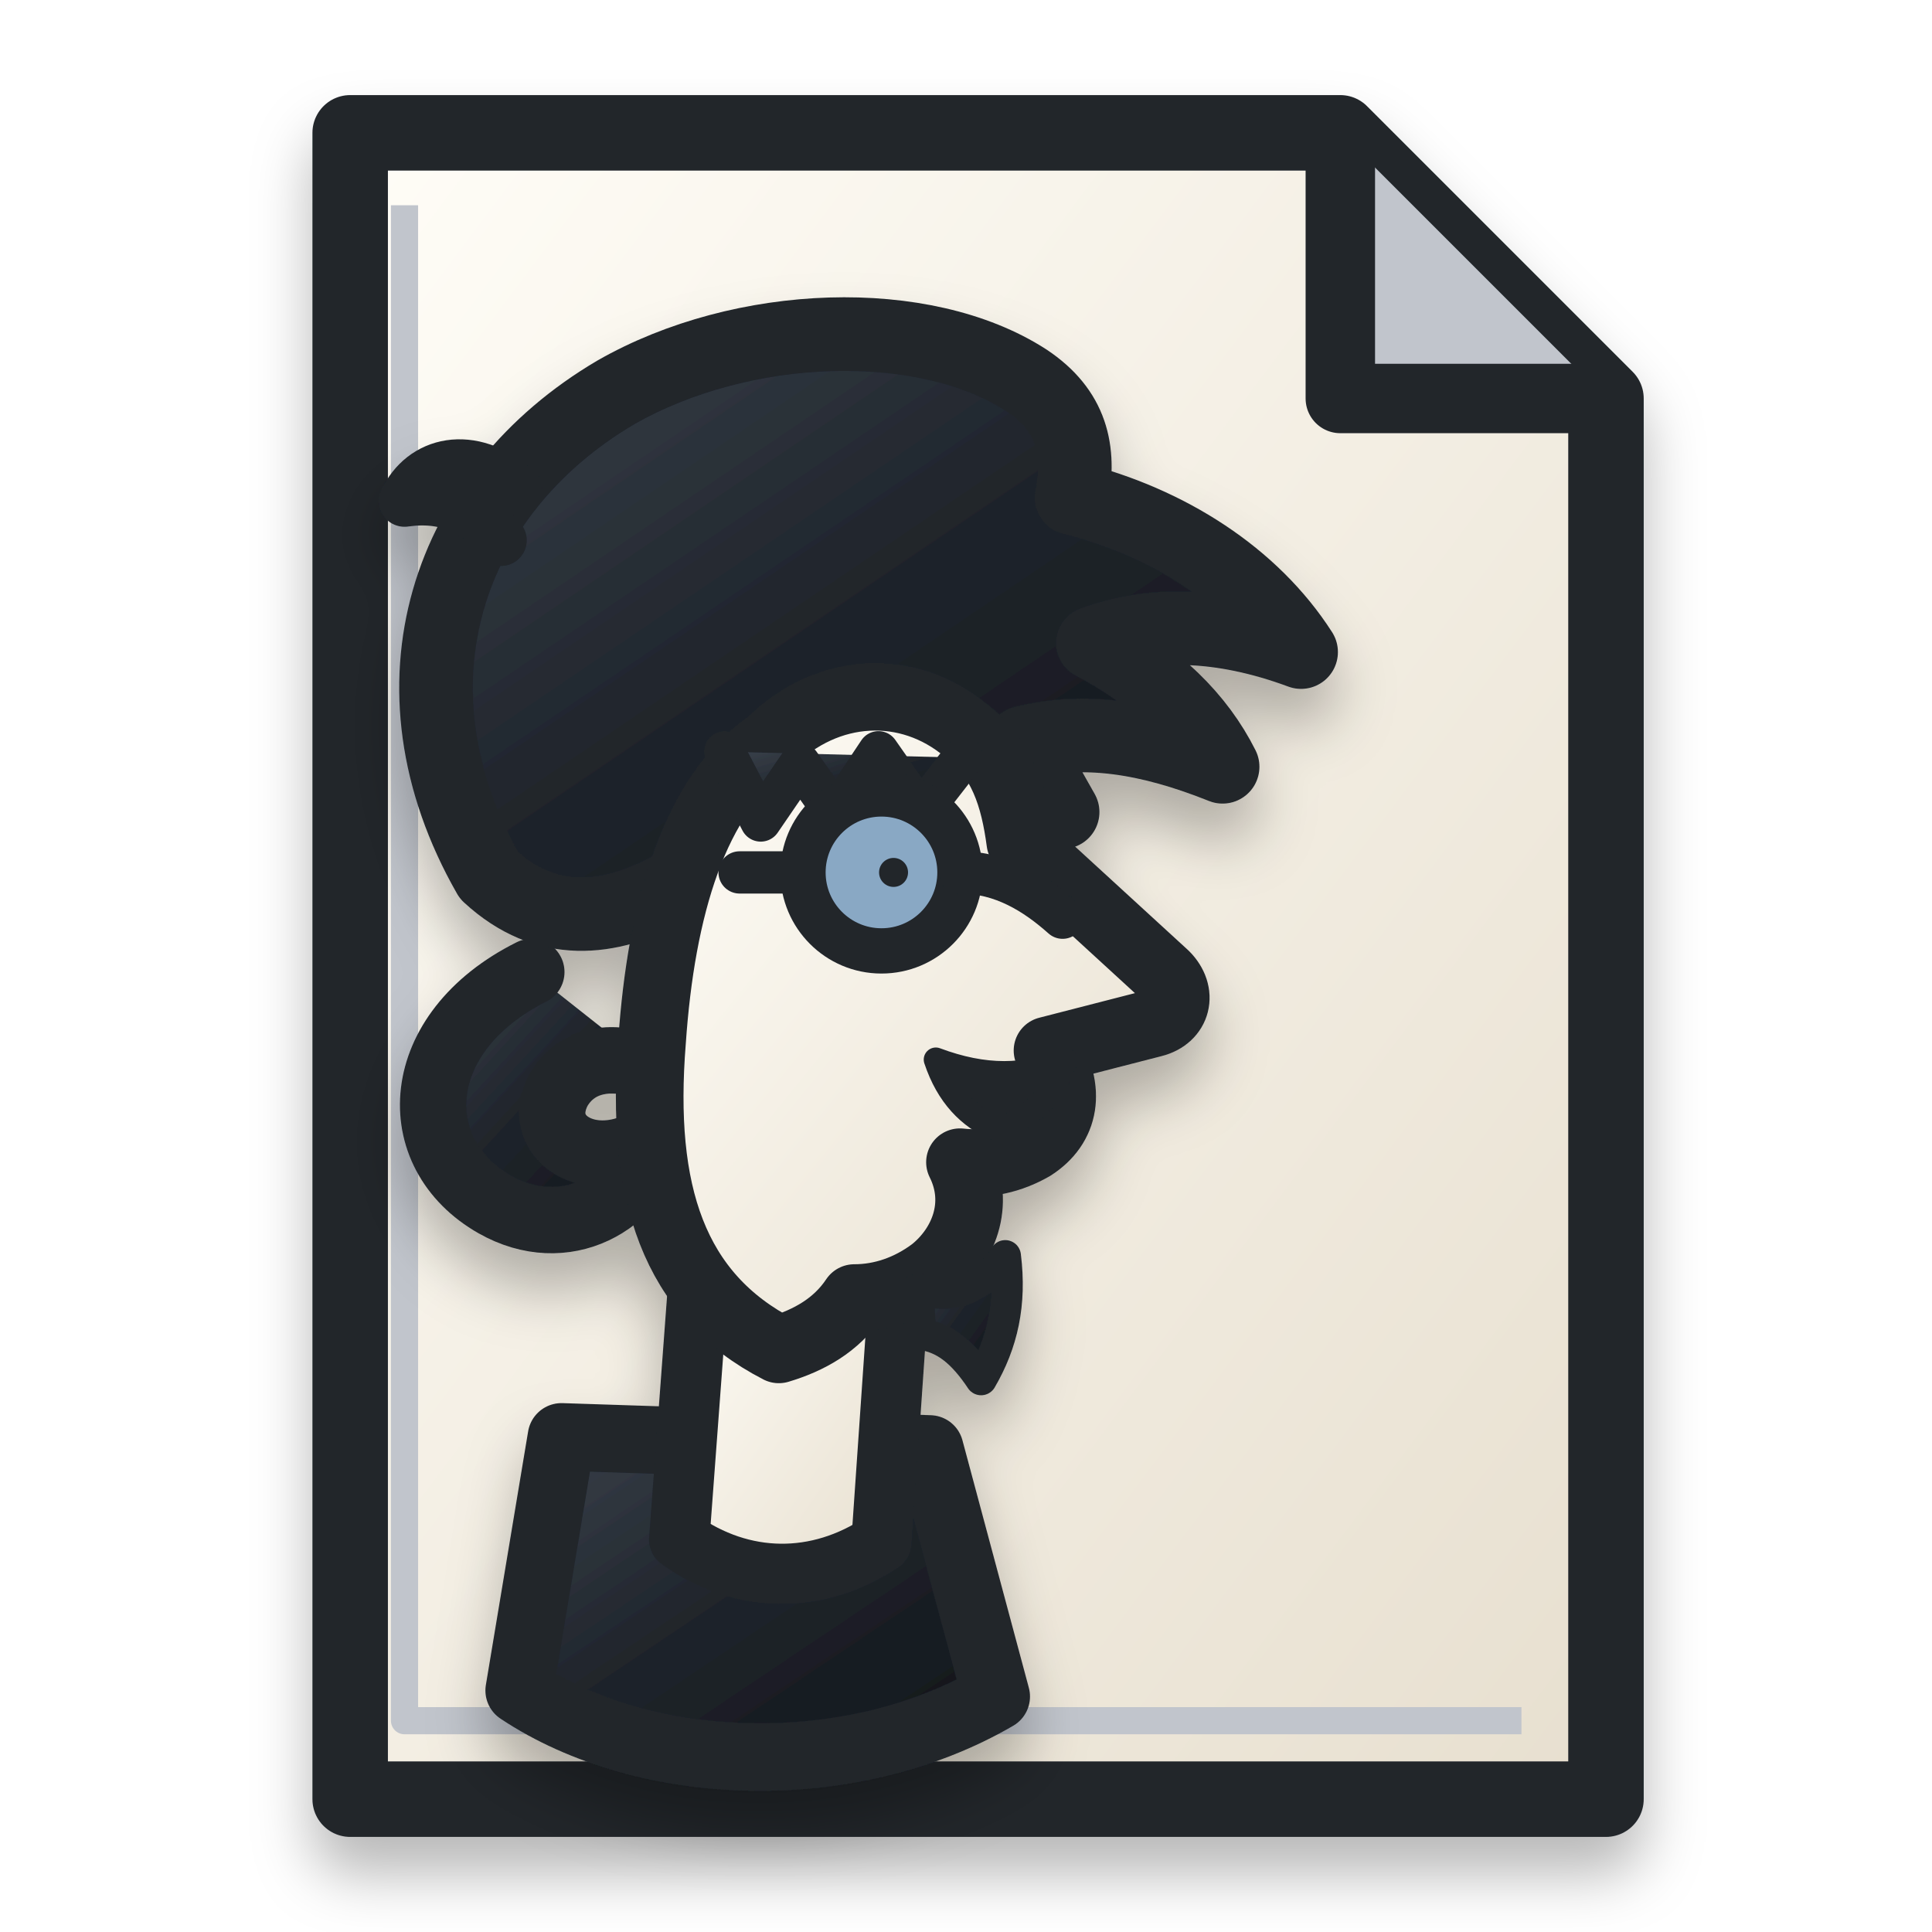
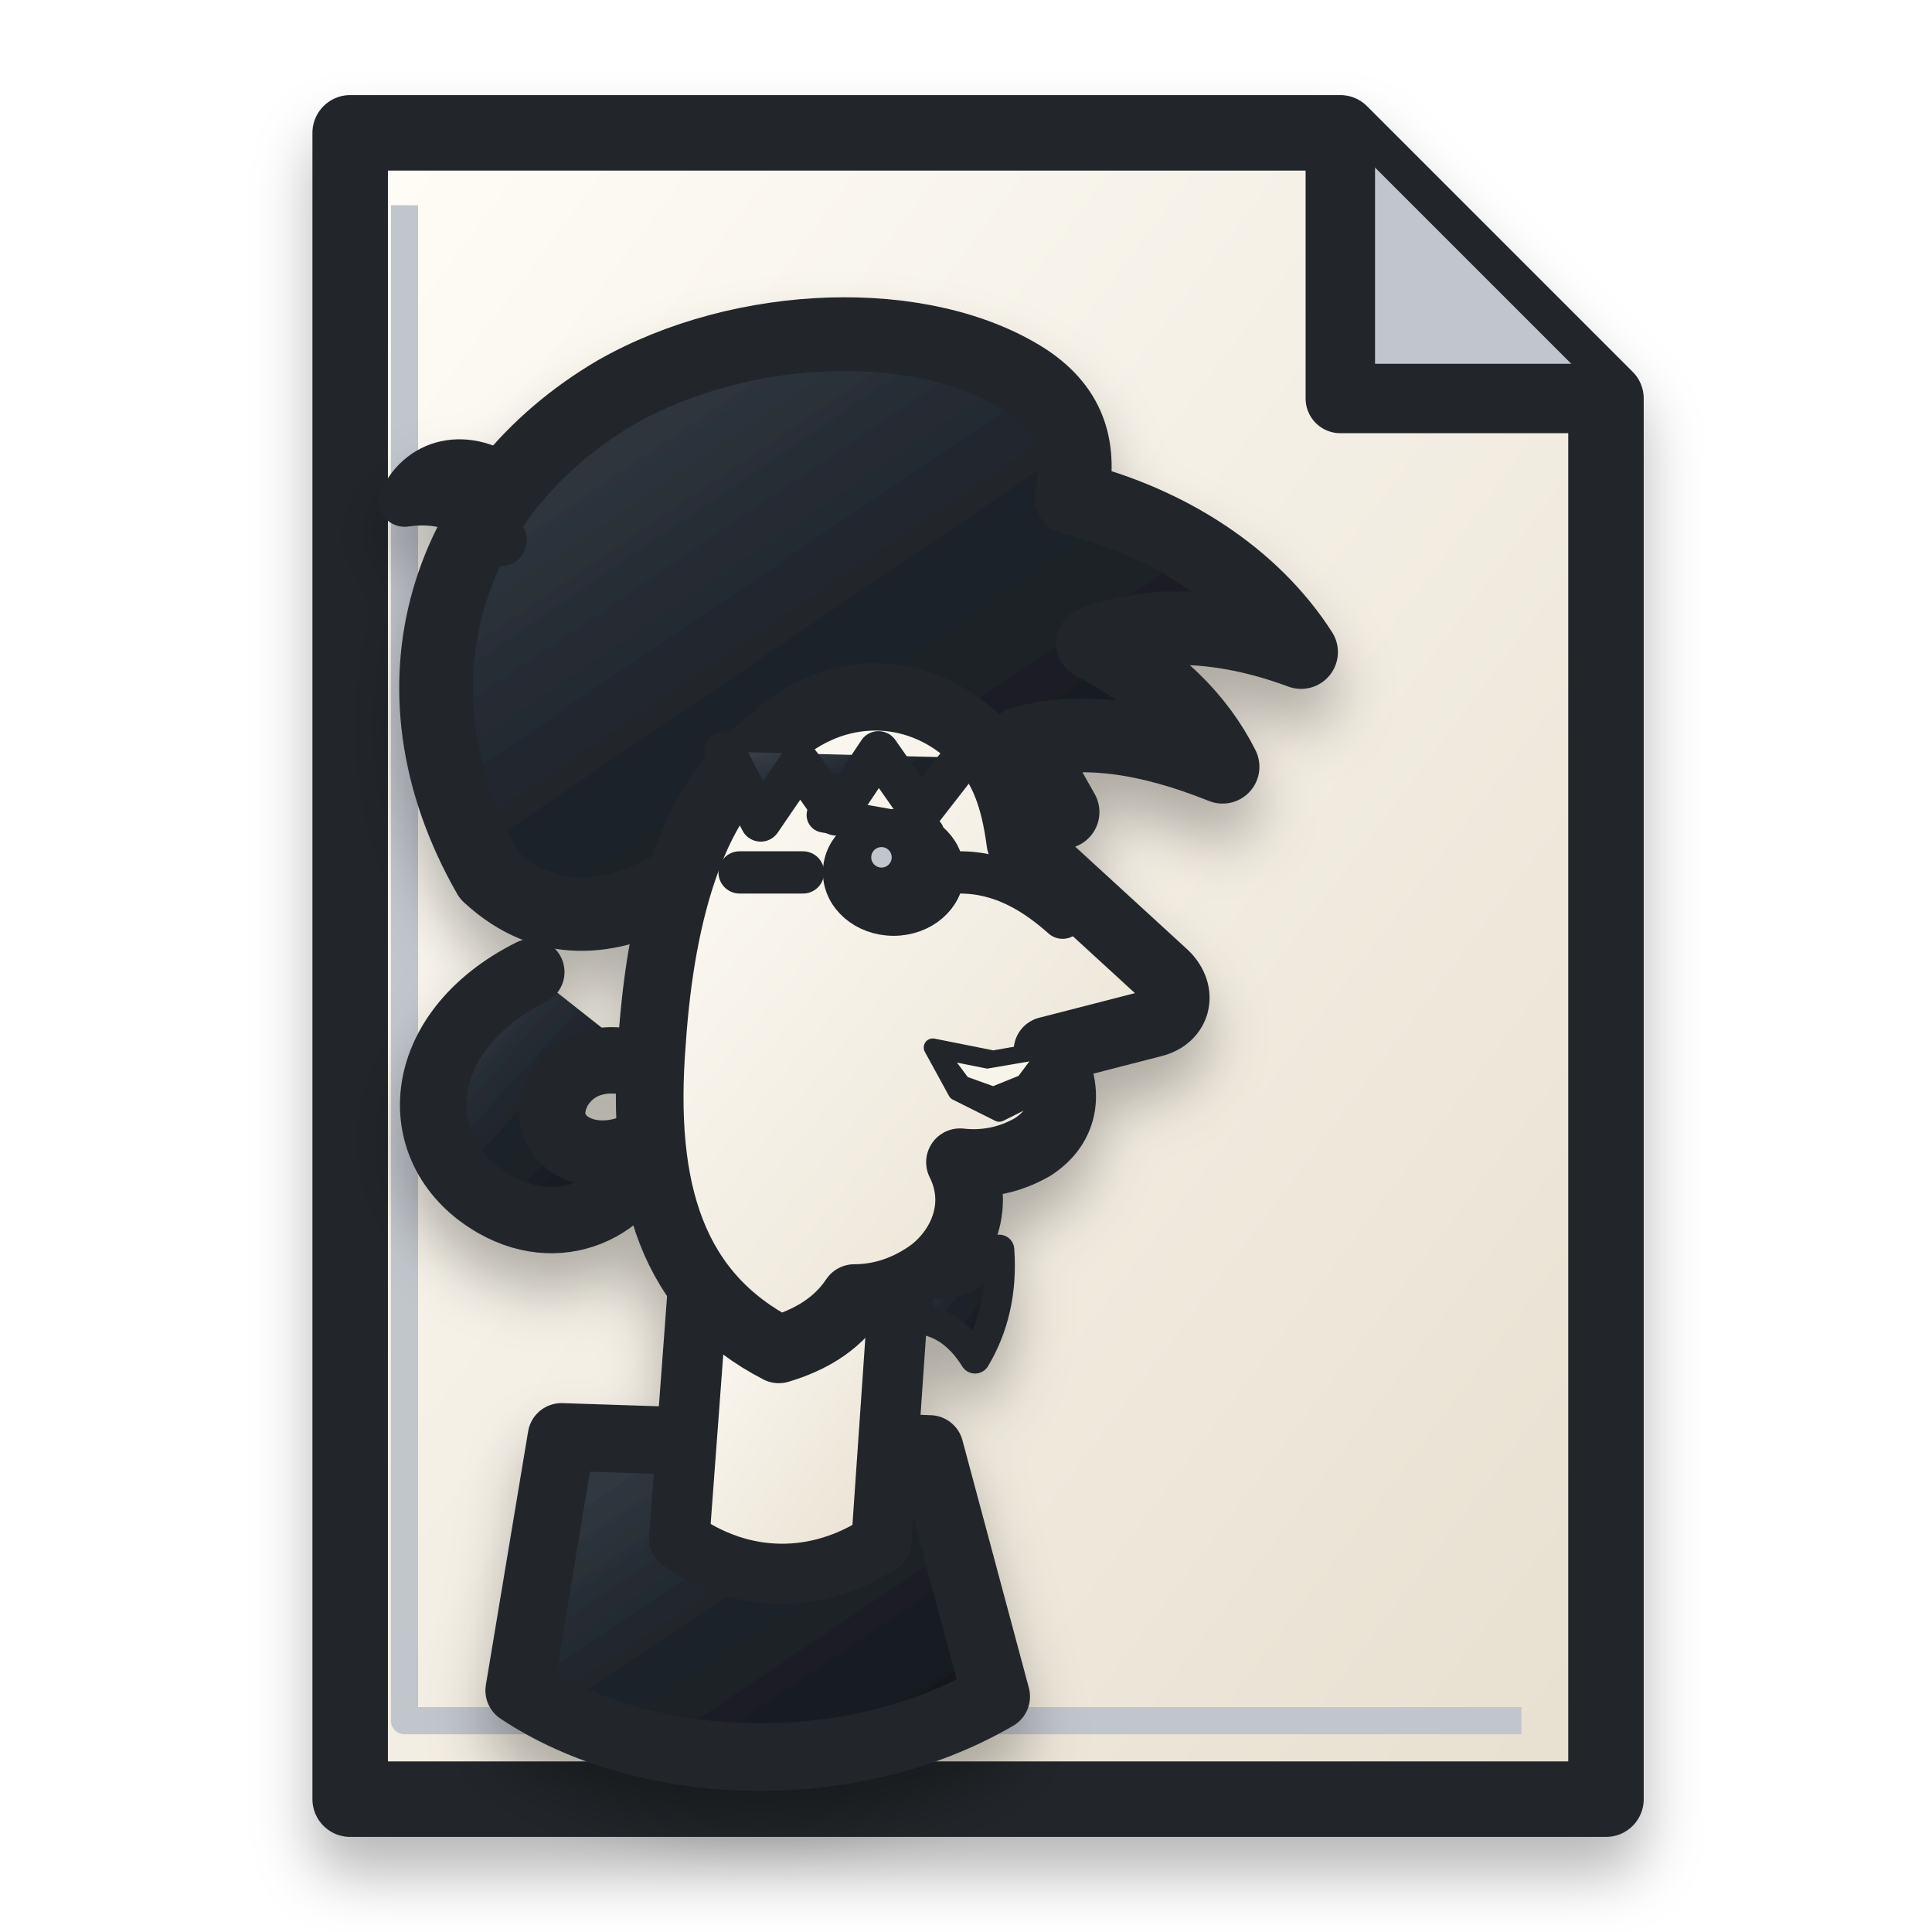
<svg xmlns="http://www.w3.org/2000/svg" width="32" height="32" viewBox="0 0 32 32">
  <defs>
    <linearGradient id="p" x1="0" y1="0" x2="1" y2="1">
      <stop stop-color="#fffdf7" />
      <stop offset="1" stop-color="#e7dfcf" />
    </linearGradient>
    <linearGradient id="i" x1="0" y1="0" x2="1" y2="1">
      <stop stop-color="#3a424c" />
      <stop offset=".45" stop-color="#20252c" />
      <stop offset="1" stop-color="#101419" />
    </linearGradient>
    <filter id="s" x="-30%" y="-30%" width="170%" height="180%">
      <feGaussianBlur in="SourceAlpha" stdDeviation=".48" />
      <feOffset dy=".62" />
      <feComponentTransfer>
        <feFuncA type="linear" slope=".28" />
      </feComponentTransfer>
      <feMerge>
        <feMergeNode />
        <feMergeNode in="SourceGraphic" />
      </feMerge>
    </filter>
  </defs>
  <g filter="url(#s)" stroke="#20252c" stroke-linejoin="round">
    <path d="M5.8 2.2h16.4l4.4 4.4v23.2H5.8Z" fill="url(#p)" stroke-width="1.25" />
    <path d="M22.2 2.2v4.4h4.4" fill="#c1c5cc" stroke-width="1.15" />
    <path d="M6.7 3.4v25.1h18.5" fill="none" stroke="#c1c5cc" stroke-width=".45" />
  </g>
  <g filter="url(#s)" stroke="#20252c" stroke-linecap="round" stroke-linejoin="round">
    <path d="M9.3 23.8 8.6 28c2.1 1.4 5.5 1.5 7.9.1l-1.1-4.1Z" fill="url(#i)" stroke-width="1.12" />
    <path d="m11.6 20.8-.35 4.7c1.05.75 2.3.75 3.35.05l.3-4.35Z" fill="url(#p)" stroke-width="1" />
    <path d="M8.8 16.1c-2 1-2.1 3-.6 3.85 1.15.65 2.35 0 2.65-1.15-.95.7-2.05.1-1.6-.75.35-.6 1.1-.6 1.7-.25" fill="url(#i)" stroke-width="1.1" />
    <path d="M8.1 14.5c-1.8-3.15-.7-6.35 2.1-8 2.1-1.2 5.1-1.3 6.8-.2.75.5.9 1.15.75 1.95 1.6.4 3 1.3 3.8 2.55-1.35-.5-2.5-.5-3.45-.15 1.05.55 1.75 1.25 2.15 2.05-1.25-.5-2.3-.65-3.3-.4l.65 1.15c-1.25-.7-2.55-1-3.9-.85-1.45 1.4-3.7 3.65-5.6 1.9Z" fill="url(#i)" stroke-width="1.22" />
    <path d="M8.55 8.1c-.75-.65-1.55-.45-1.85.2.7-.1 1.2.15 1.6.65" fill="url(#i)" stroke-width=".85" />
    <path d="M12.75 12.3c.95-.95 2.3-1 3.25-.2.6.45.8 1.1.9 1.85l2.4 2.2c.3.3.2.7-.2.8l-1.75.45c.4.65.3 1.25-.25 1.6-.35.2-.75.3-1.2.25.35.7.05 1.4-.45 1.8-.4.3-.85.45-1.3.45-.3.45-.75.7-1.25.85-1.75-.9-2.3-2.6-2.1-5.1.15-2.2.7-4.1 1.95-4.95Z" fill="url(#p)" stroke-width="1.12" />
    <path d="m12 12.45.6 1.15.65-.95.6.85.7-1.05.7 1 .7-.9" fill="url(#i)" stroke-width=".68" />
-     <circle cx="14.6" cy="14.45" r="1.3" fill="#89a8c4" stroke-width=".75" />
+     <path d="m13.65 13.5 1.7.3" fill="none" stroke-width=".58" />
+     <ellipse cx="14.8" cy="14.45" rx=".86" ry=".74" fill="#20252c" stroke-width=".62" />
    <path d="M13.3 14.45h-1.05m3.65 0c.7 0 1.25.35 1.7.75" fill="none" stroke-width=".7" />
-     <circle cx="14.8" cy="14.45" r=".24" fill="#20252c" stroke="none" />
-     <path d="M15.5 17.55c.8.3 1.5.3 2.15 0-.2.65-.7 1.05-1.15 1.15-.45-.2-.8-.55-1-1.15Z" fill="#20252c" stroke-width=".4" />
-     <path d="M15.2 21.35c.6.2 1.1-.05 1.45-.55.1.8-.05 1.45-.4 2.05-.3-.45-.6-.7-1-.75Z" fill="url(#i)" stroke-width=".52" />
+     <circle cx="14.6" cy="14.2" r=".17" fill="#c1c5cc" stroke="none" />
+     <path d="m15.45 17.35 1 .2 1.25-.22-.35.7-.8.4-.7-.35Z" fill="#20252c" stroke-width=".3" />
+     <path d="m15.85 17.6.5.1.7-.12-.18.24-.42.17-.42-.15Z" fill="#f7f4ea" stroke="none" />
+     <path d="M15.15 21.2c.55.2 1.05-.05 1.4-.5.05.7-.1 1.3-.4 1.8-.25-.4-.55-.6-.9-.65Z" fill="url(#i)" stroke-width=".5" />
  </g>
</svg>
